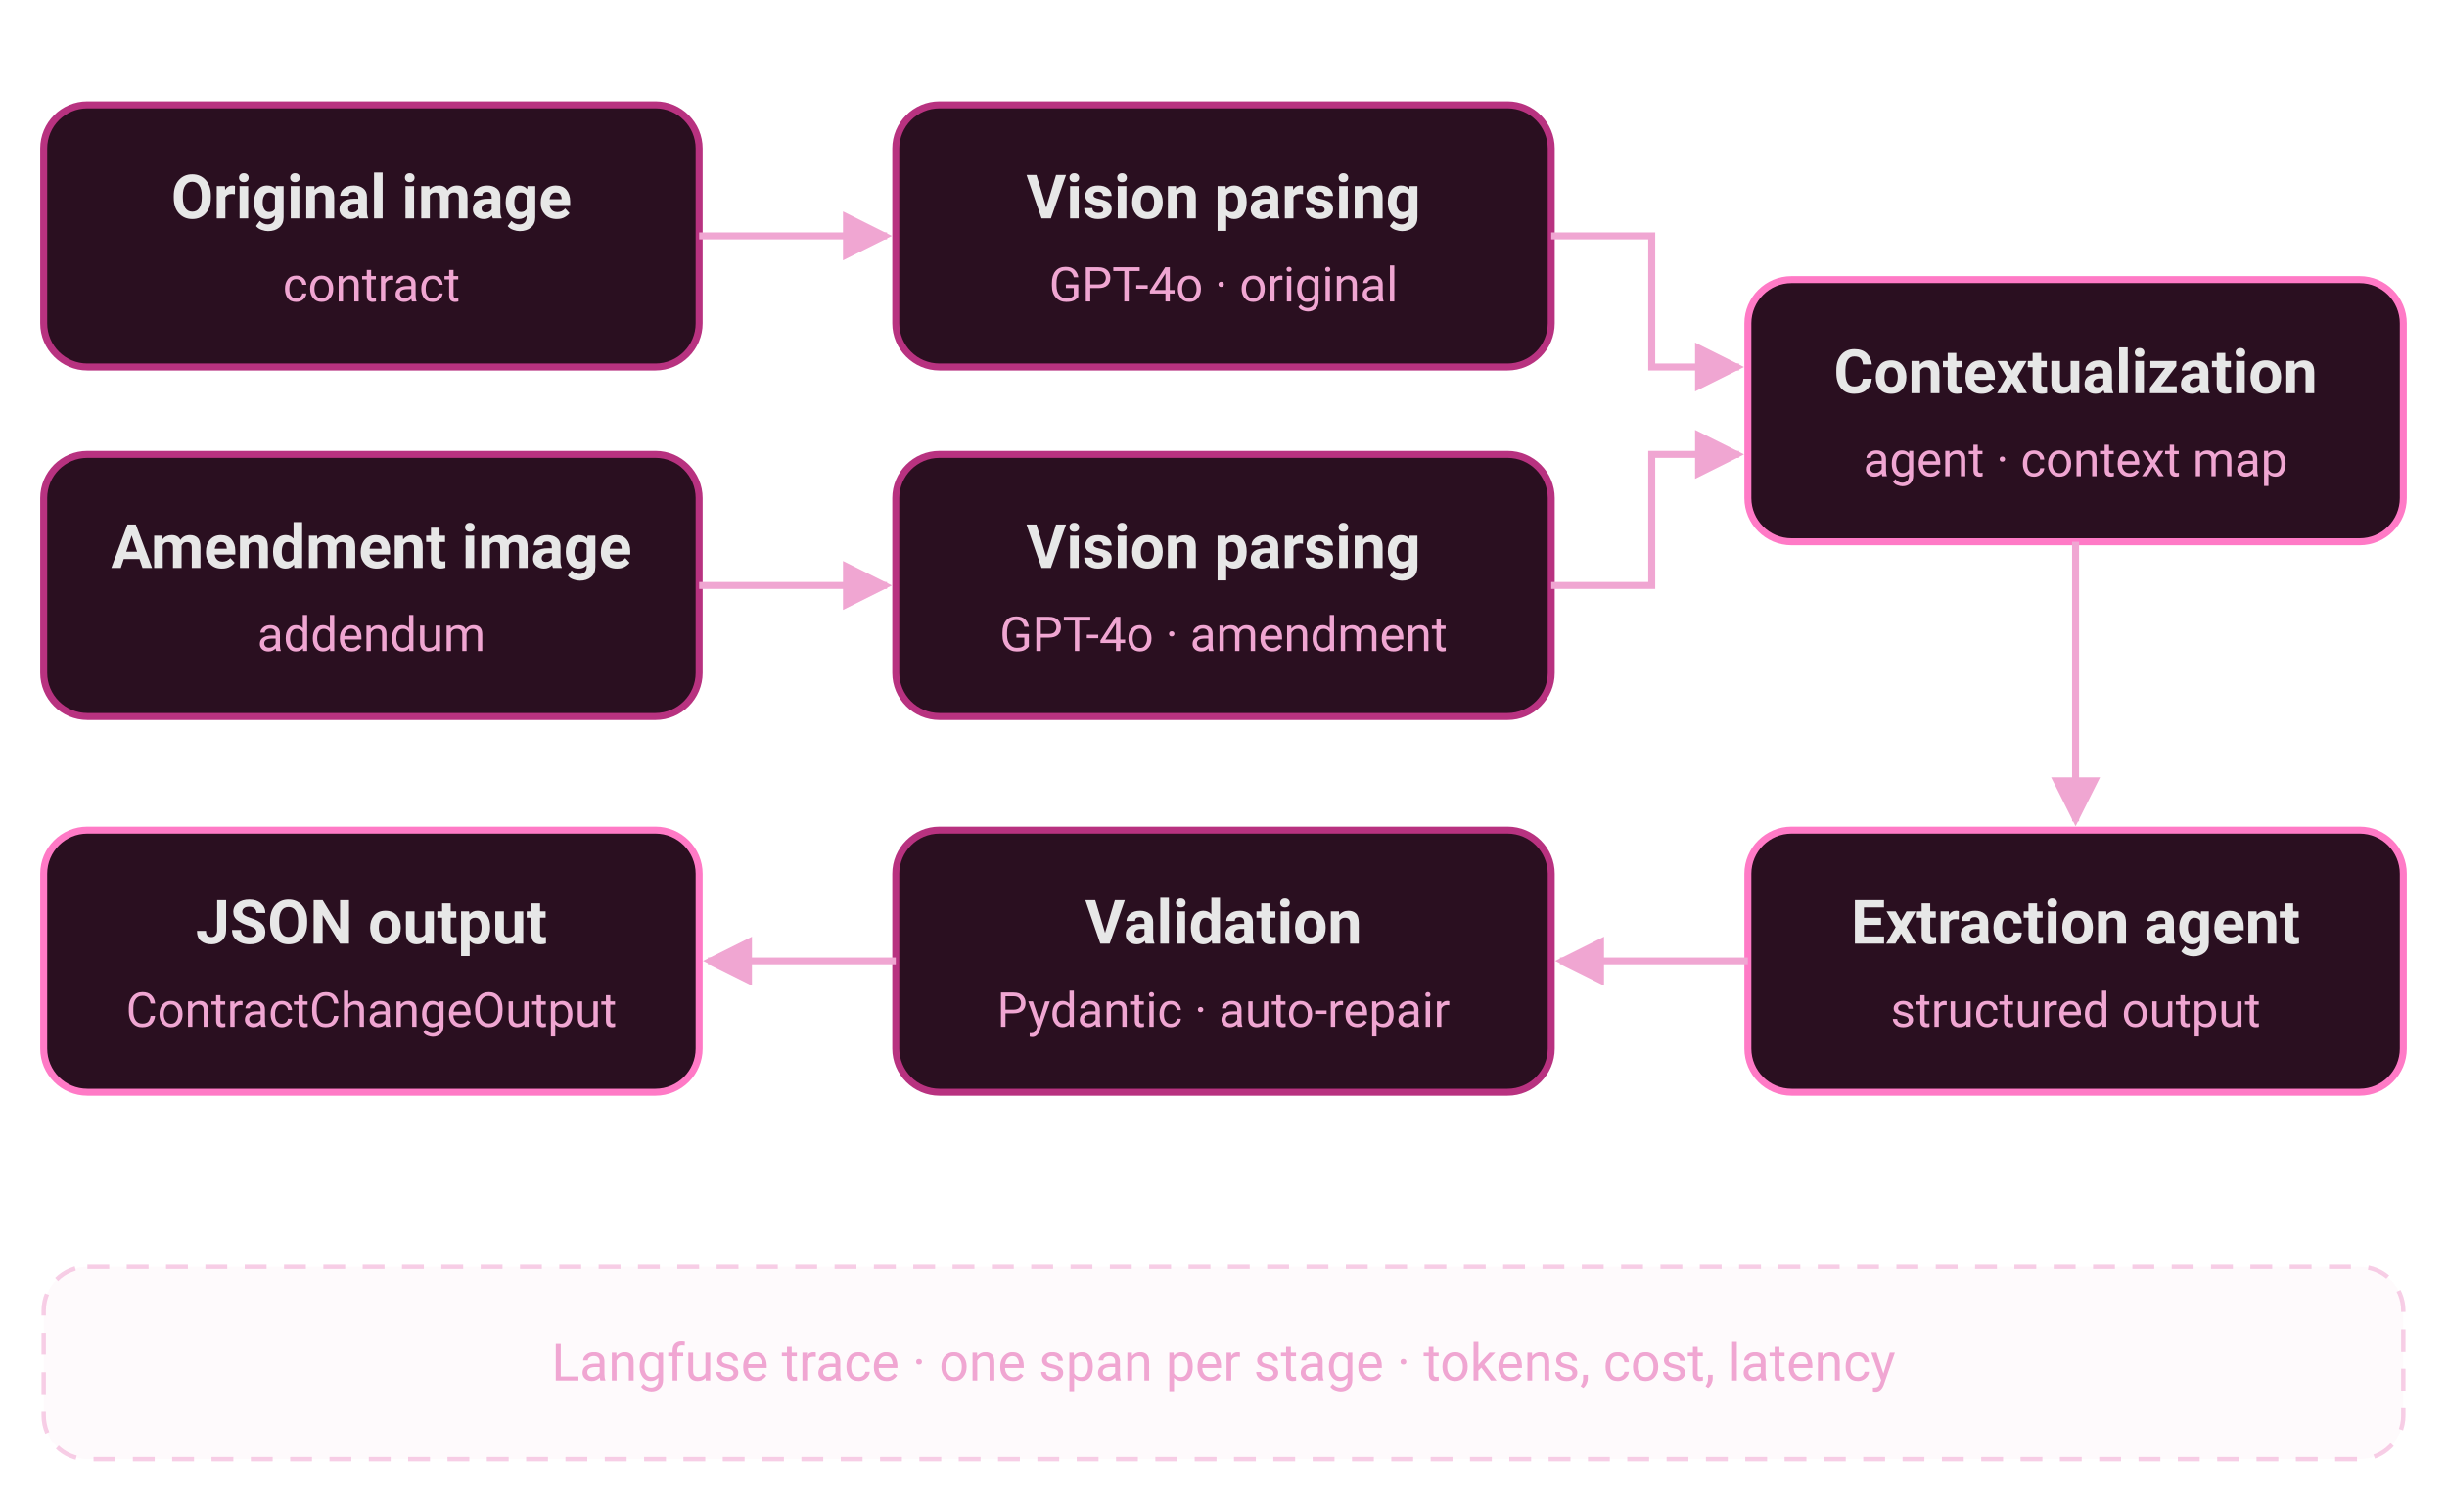
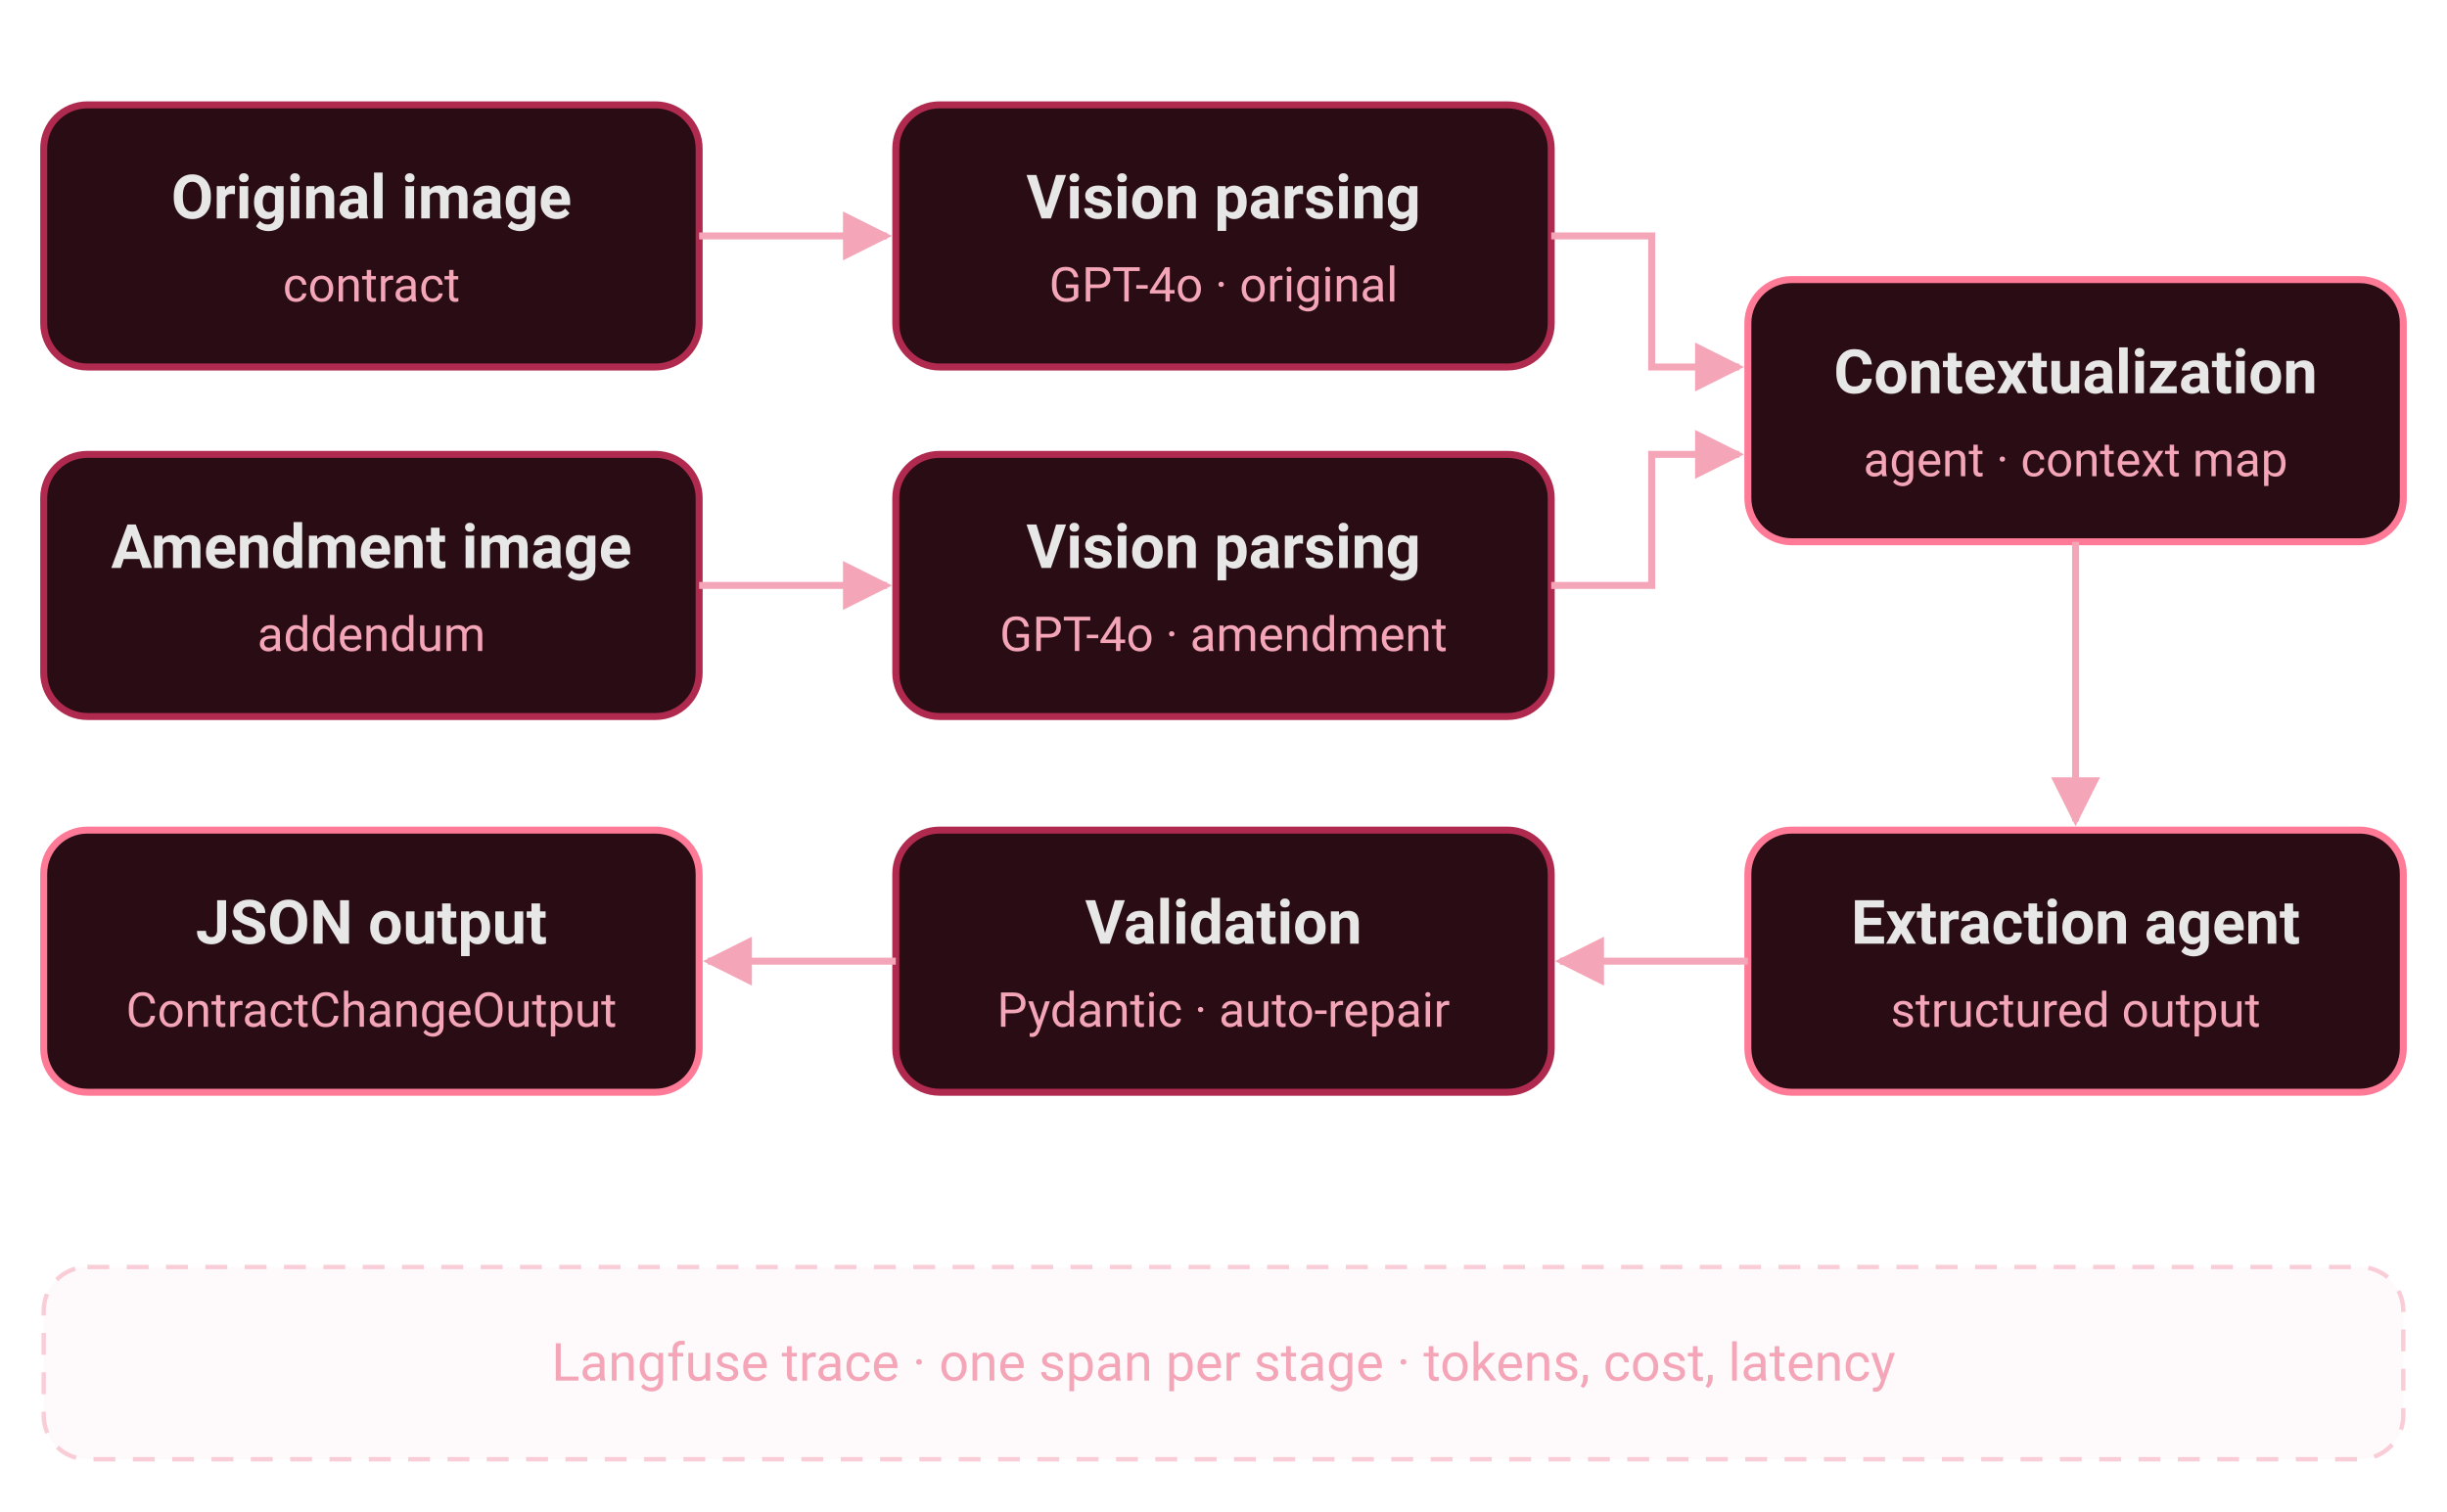
<svg xmlns="http://www.w3.org/2000/svg" viewBox="0 0 560 346" role="img" aria-labelledby="t d">
  <defs>
    <marker id="a" viewBox="0 0 10 10" refX="9" refY="5" markerWidth="7" markerHeight="7" orient="auto-start-reverse">
-       <path d="M0 0 L10 5 L0 10 z" fill="#f0a6d2" />
+       <path d="M0 0 L10 5 L0 10 z" fill="#f4a6b8" />
    </marker>
    <style>
      text { font-family: Satoshi, 'Segoe UI', Roboto, Arial, sans-serif; text-anchor: middle; }
      .t { fill: #e7e7e7; font-size: 14px; font-weight: 700; }
-       .s { fill: #f0a6d2; font-size: 11px; }
-       .b { fill: #f0a6d2; font-size: 12px; }
-       .l { fill: #a5a5a5; font-size: 11px; letter-spacing: 1px; }
+       .s { fill: #f4a6b8; font-size: 11px; }
+       .b { fill: #f4a6b8; font-size: 12px; }
+       .l { fill: #c9c9c9; font-size: 11px; letter-spacing: 1px; }
    </style>
  </defs>
-   <rect x="10" y="24" width="150" height="60" rx="10" fill="#2a0f20" stroke="#b83280" stroke-width="1.6" />
+   <rect x="10" y="24" width="150" height="60" rx="10" fill="#2a0d14" stroke="#b02a4f" stroke-width="1.6" />
  <text x="85.0" y="50.0" class="t">Original image</text>
  <text x="85.0" y="69.0" class="s">contract</text>
-   <rect x="10" y="104" width="150" height="60" rx="10" fill="#2a0f20" stroke="#b83280" stroke-width="1.6" />
+   <rect x="10" y="104" width="150" height="60" rx="10" fill="#2a0d14" stroke="#b02a4f" stroke-width="1.6" />
  <text x="85.0" y="130.0" class="t">Amendment image</text>
  <text x="85.0" y="149.0" class="s">addendum</text>
-   <rect x="205" y="24" width="150" height="60" rx="10" fill="#2a0f20" stroke="#b83280" stroke-width="1.6" />
+   <rect x="205" y="24" width="150" height="60" rx="10" fill="#2a0d14" stroke="#b02a4f" stroke-width="1.6" />
  <text x="280.0" y="50.0" class="t">Vision parsing</text>
  <text x="280.0" y="69.0" class="s">GPT-4o · original</text>
-   <rect x="205" y="104" width="150" height="60" rx="10" fill="#2a0f20" stroke="#b83280" stroke-width="1.6" />
+   <rect x="205" y="104" width="150" height="60" rx="10" fill="#2a0d14" stroke="#b02a4f" stroke-width="1.6" />
  <text x="280.0" y="130.0" class="t">Vision parsing</text>
  <text x="280.0" y="149.0" class="s">GPT-4o · amendment</text>
-   <rect x="400" y="64" width="150" height="60" rx="10" fill="#2a0f20" stroke="#ff7ac6" stroke-width="1.6" />
+   <rect x="400" y="64" width="150" height="60" rx="10" fill="#2a0d14" stroke="#ff7a96" stroke-width="1.6" />
  <text x="475.0" y="90.0" class="t">Contextualization</text>
  <text x="475.0" y="109.0" class="s">agent · context map</text>
-   <rect x="400" y="190" width="150" height="60" rx="10" fill="#2a0f20" stroke="#ff7ac6" stroke-width="1.6" />
+   <rect x="400" y="190" width="150" height="60" rx="10" fill="#2a0d14" stroke="#ff7a96" stroke-width="1.6" />
  <text x="475.0" y="216.0" class="t">Extraction agent</text>
  <text x="475.0" y="235.0" class="s">structured output</text>
-   <rect x="205" y="190" width="150" height="60" rx="10" fill="#2a0f20" stroke="#b83280" stroke-width="1.6" />
+   <rect x="205" y="190" width="150" height="60" rx="10" fill="#2a0d14" stroke="#b02a4f" stroke-width="1.6" />
  <text x="280.0" y="216.0" class="t">Validation</text>
  <text x="280.0" y="235.0" class="s">Pydantic · auto-repair</text>
-   <rect x="10" y="190" width="150" height="60" rx="10" fill="#2a0f20" stroke="#ff7ac6" stroke-width="1.6" />
+   <rect x="10" y="190" width="150" height="60" rx="10" fill="#2a0d14" stroke="#ff7a96" stroke-width="1.6" />
  <text x="85.0" y="216.0" class="t">JSON output</text>
  <text x="85.0" y="235.0" class="s">ContractChangeOutput</text>
-   <path d="M160 54 H203" fill="none" stroke="#f0a6d2" stroke-width="1.6" marker-end="url(#a)" />
-   <path d="M160 134 H203" fill="none" stroke="#f0a6d2" stroke-width="1.6" marker-end="url(#a)" />
-   <path d="M355 54 H378 V84 H398" fill="none" stroke="#f0a6d2" stroke-width="1.6" marker-end="url(#a)" />
-   <path d="M355 134 H378 V104 H398" fill="none" stroke="#f0a6d2" stroke-width="1.6" marker-end="url(#a)" />
-   <path d="M475 124 V188" fill="none" stroke="#f0a6d2" stroke-width="1.6" marker-end="url(#a)" />
-   <path d="M400 220 H357" fill="none" stroke="#f0a6d2" stroke-width="1.6" marker-end="url(#a)" />
-   <path d="M205 220 H162" fill="none" stroke="#f0a6d2" stroke-width="1.6" marker-end="url(#a)" />
-   <rect x="10" y="290" width="540" height="44" rx="10" fill="rgba(240,166,210,0.06)" stroke="#f0a6d2" stroke-opacity="0.55" stroke-dasharray="5 4" />
+   <path d="M160 54 H203" fill="none" stroke="#f4a6b8" stroke-width="1.6" marker-end="url(#a)" />
+   <path d="M160 134 H203" fill="none" stroke="#f4a6b8" stroke-width="1.6" marker-end="url(#a)" />
+   <path d="M355 54 H378 V84 H398" fill="none" stroke="#f4a6b8" stroke-width="1.6" marker-end="url(#a)" />
+   <path d="M355 134 H378 V104 H398" fill="none" stroke="#f4a6b8" stroke-width="1.6" marker-end="url(#a)" />
+   <path d="M475 124 V188" fill="none" stroke="#f4a6b8" stroke-width="1.6" marker-end="url(#a)" />
+   <path d="M400 220 H357" fill="none" stroke="#f4a6b8" stroke-width="1.6" marker-end="url(#a)" />
+   <path d="M205 220 H162" fill="none" stroke="#f4a6b8" stroke-width="1.6" marker-end="url(#a)" />
+   <rect x="10" y="290" width="540" height="44" rx="10" fill="rgba(244,166,184,0.06)" stroke="#f4a6b8" stroke-opacity="0.55" stroke-dasharray="5 4" />
  <text x="280.0" y="316.0" class="b">Langfuse trace · one span per stage · tokens, cost, latency</text>
</svg>
